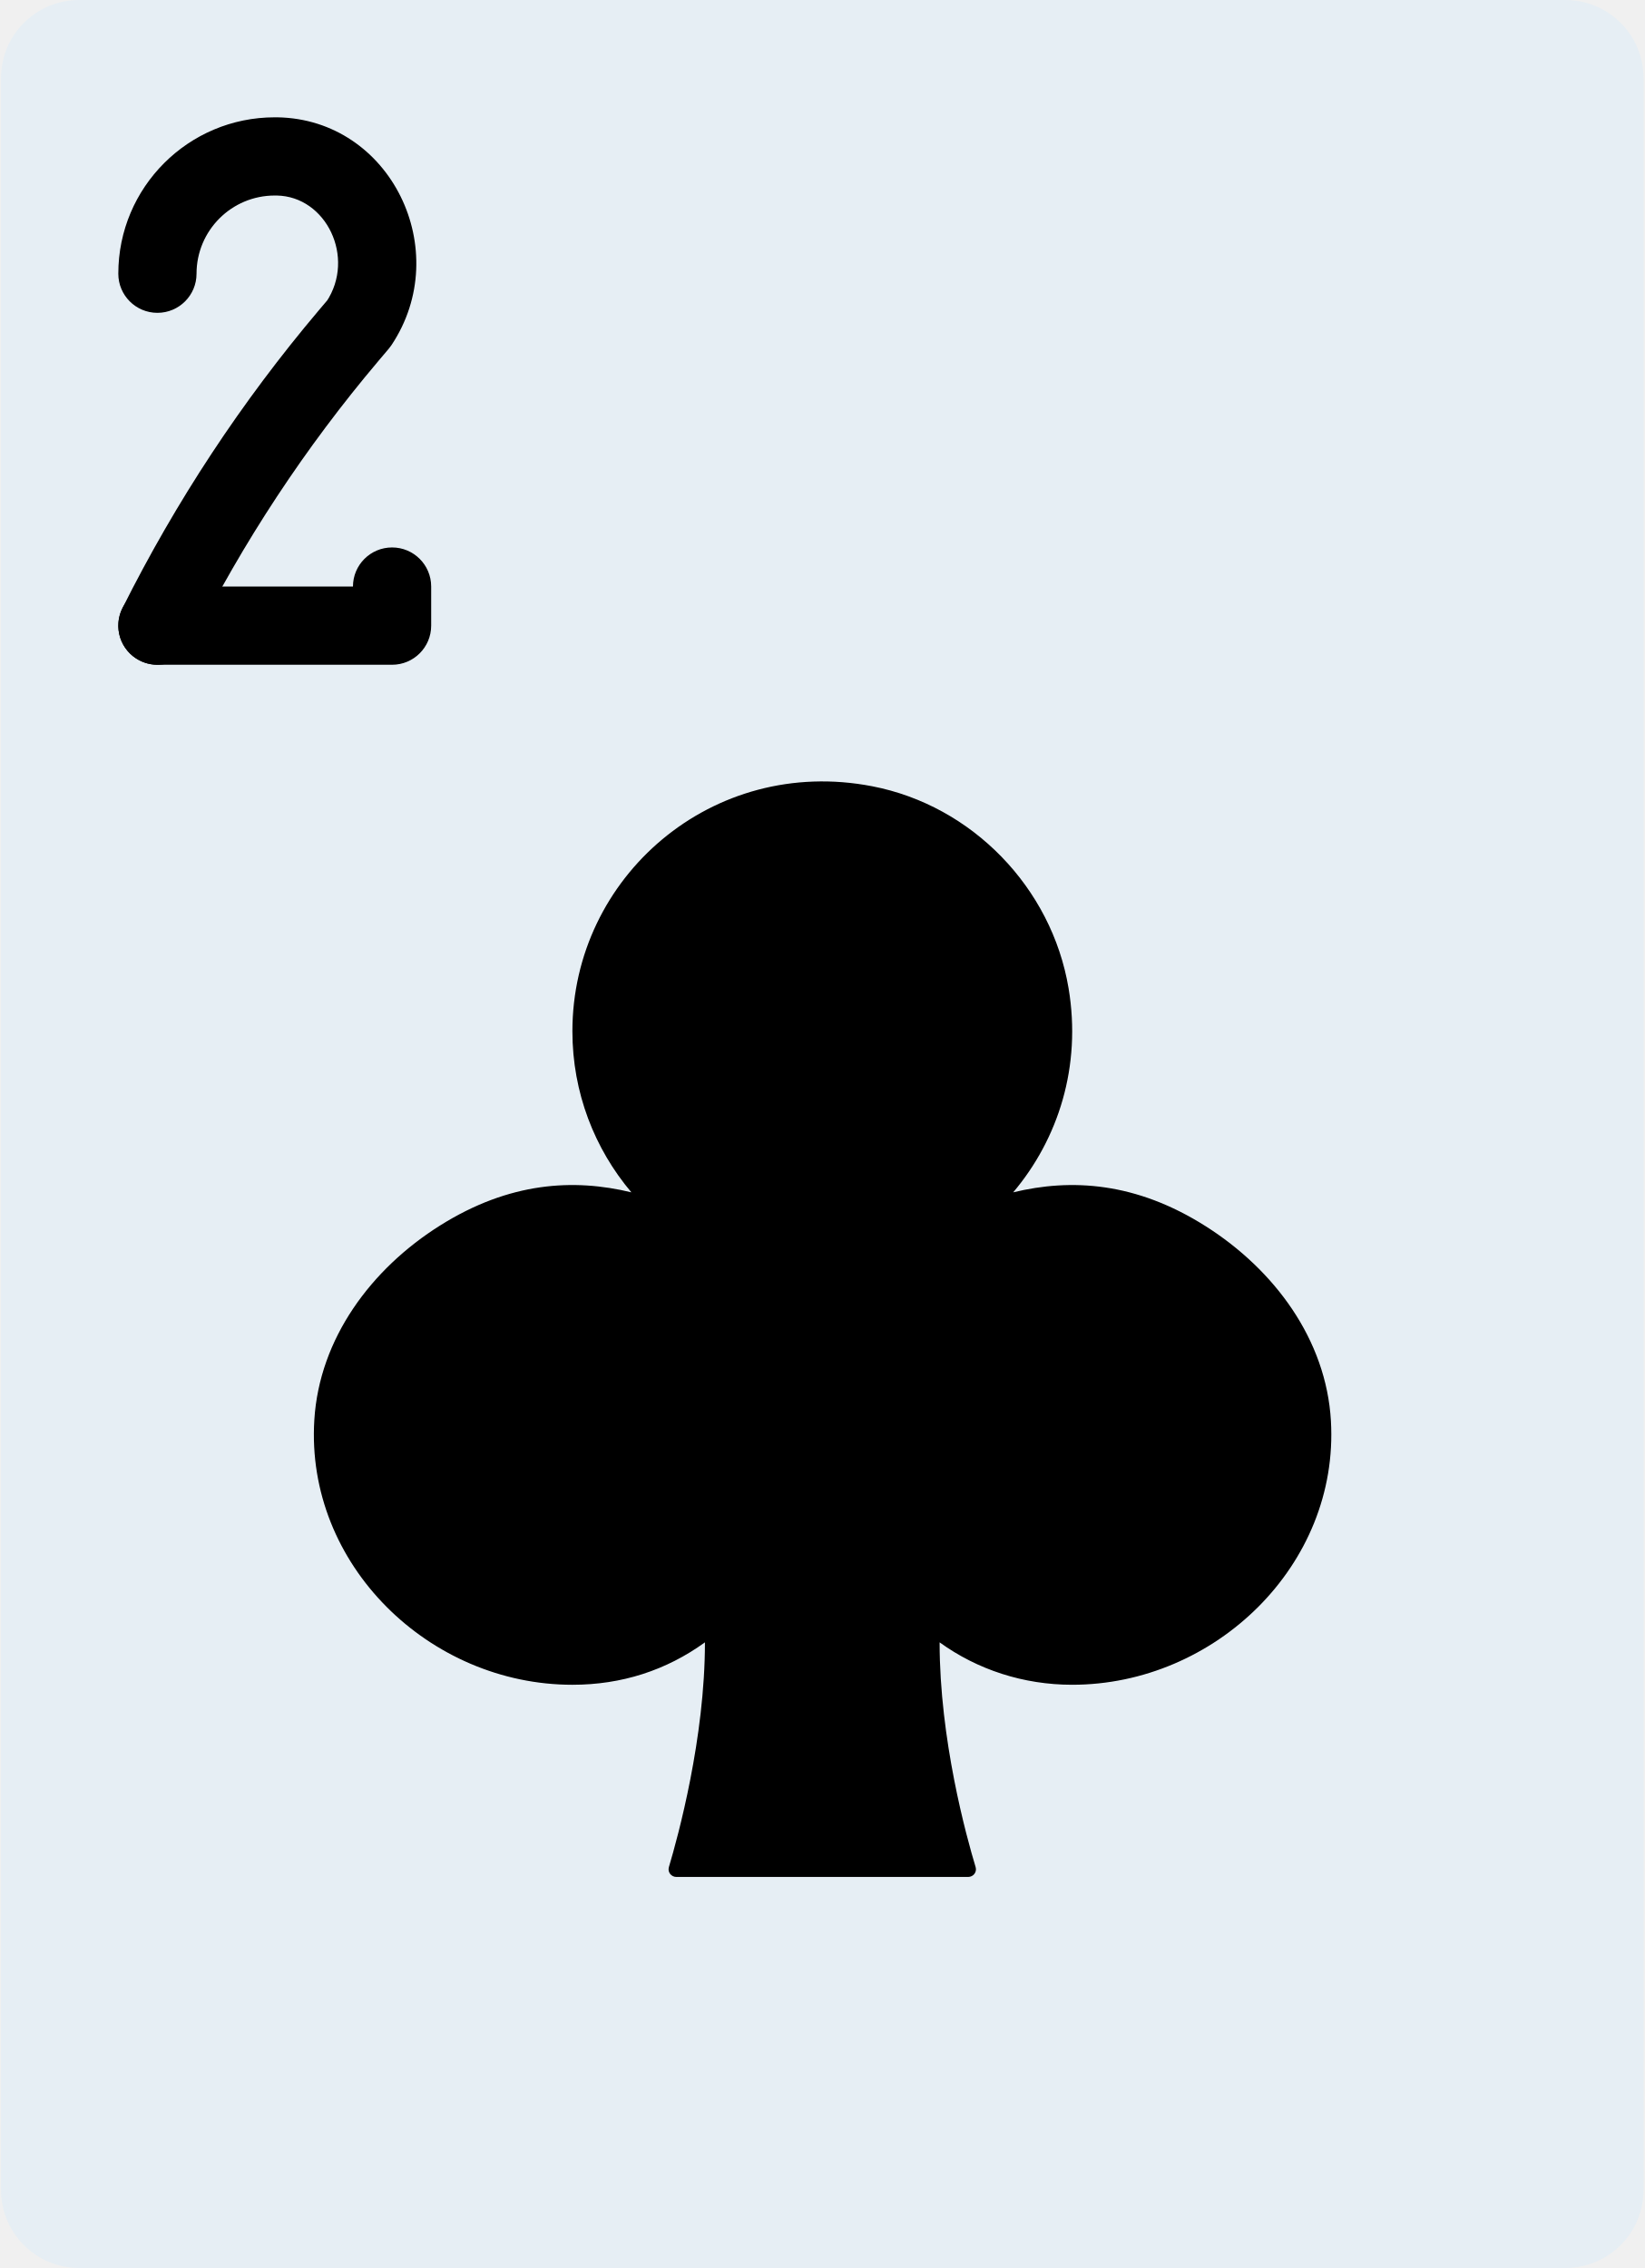
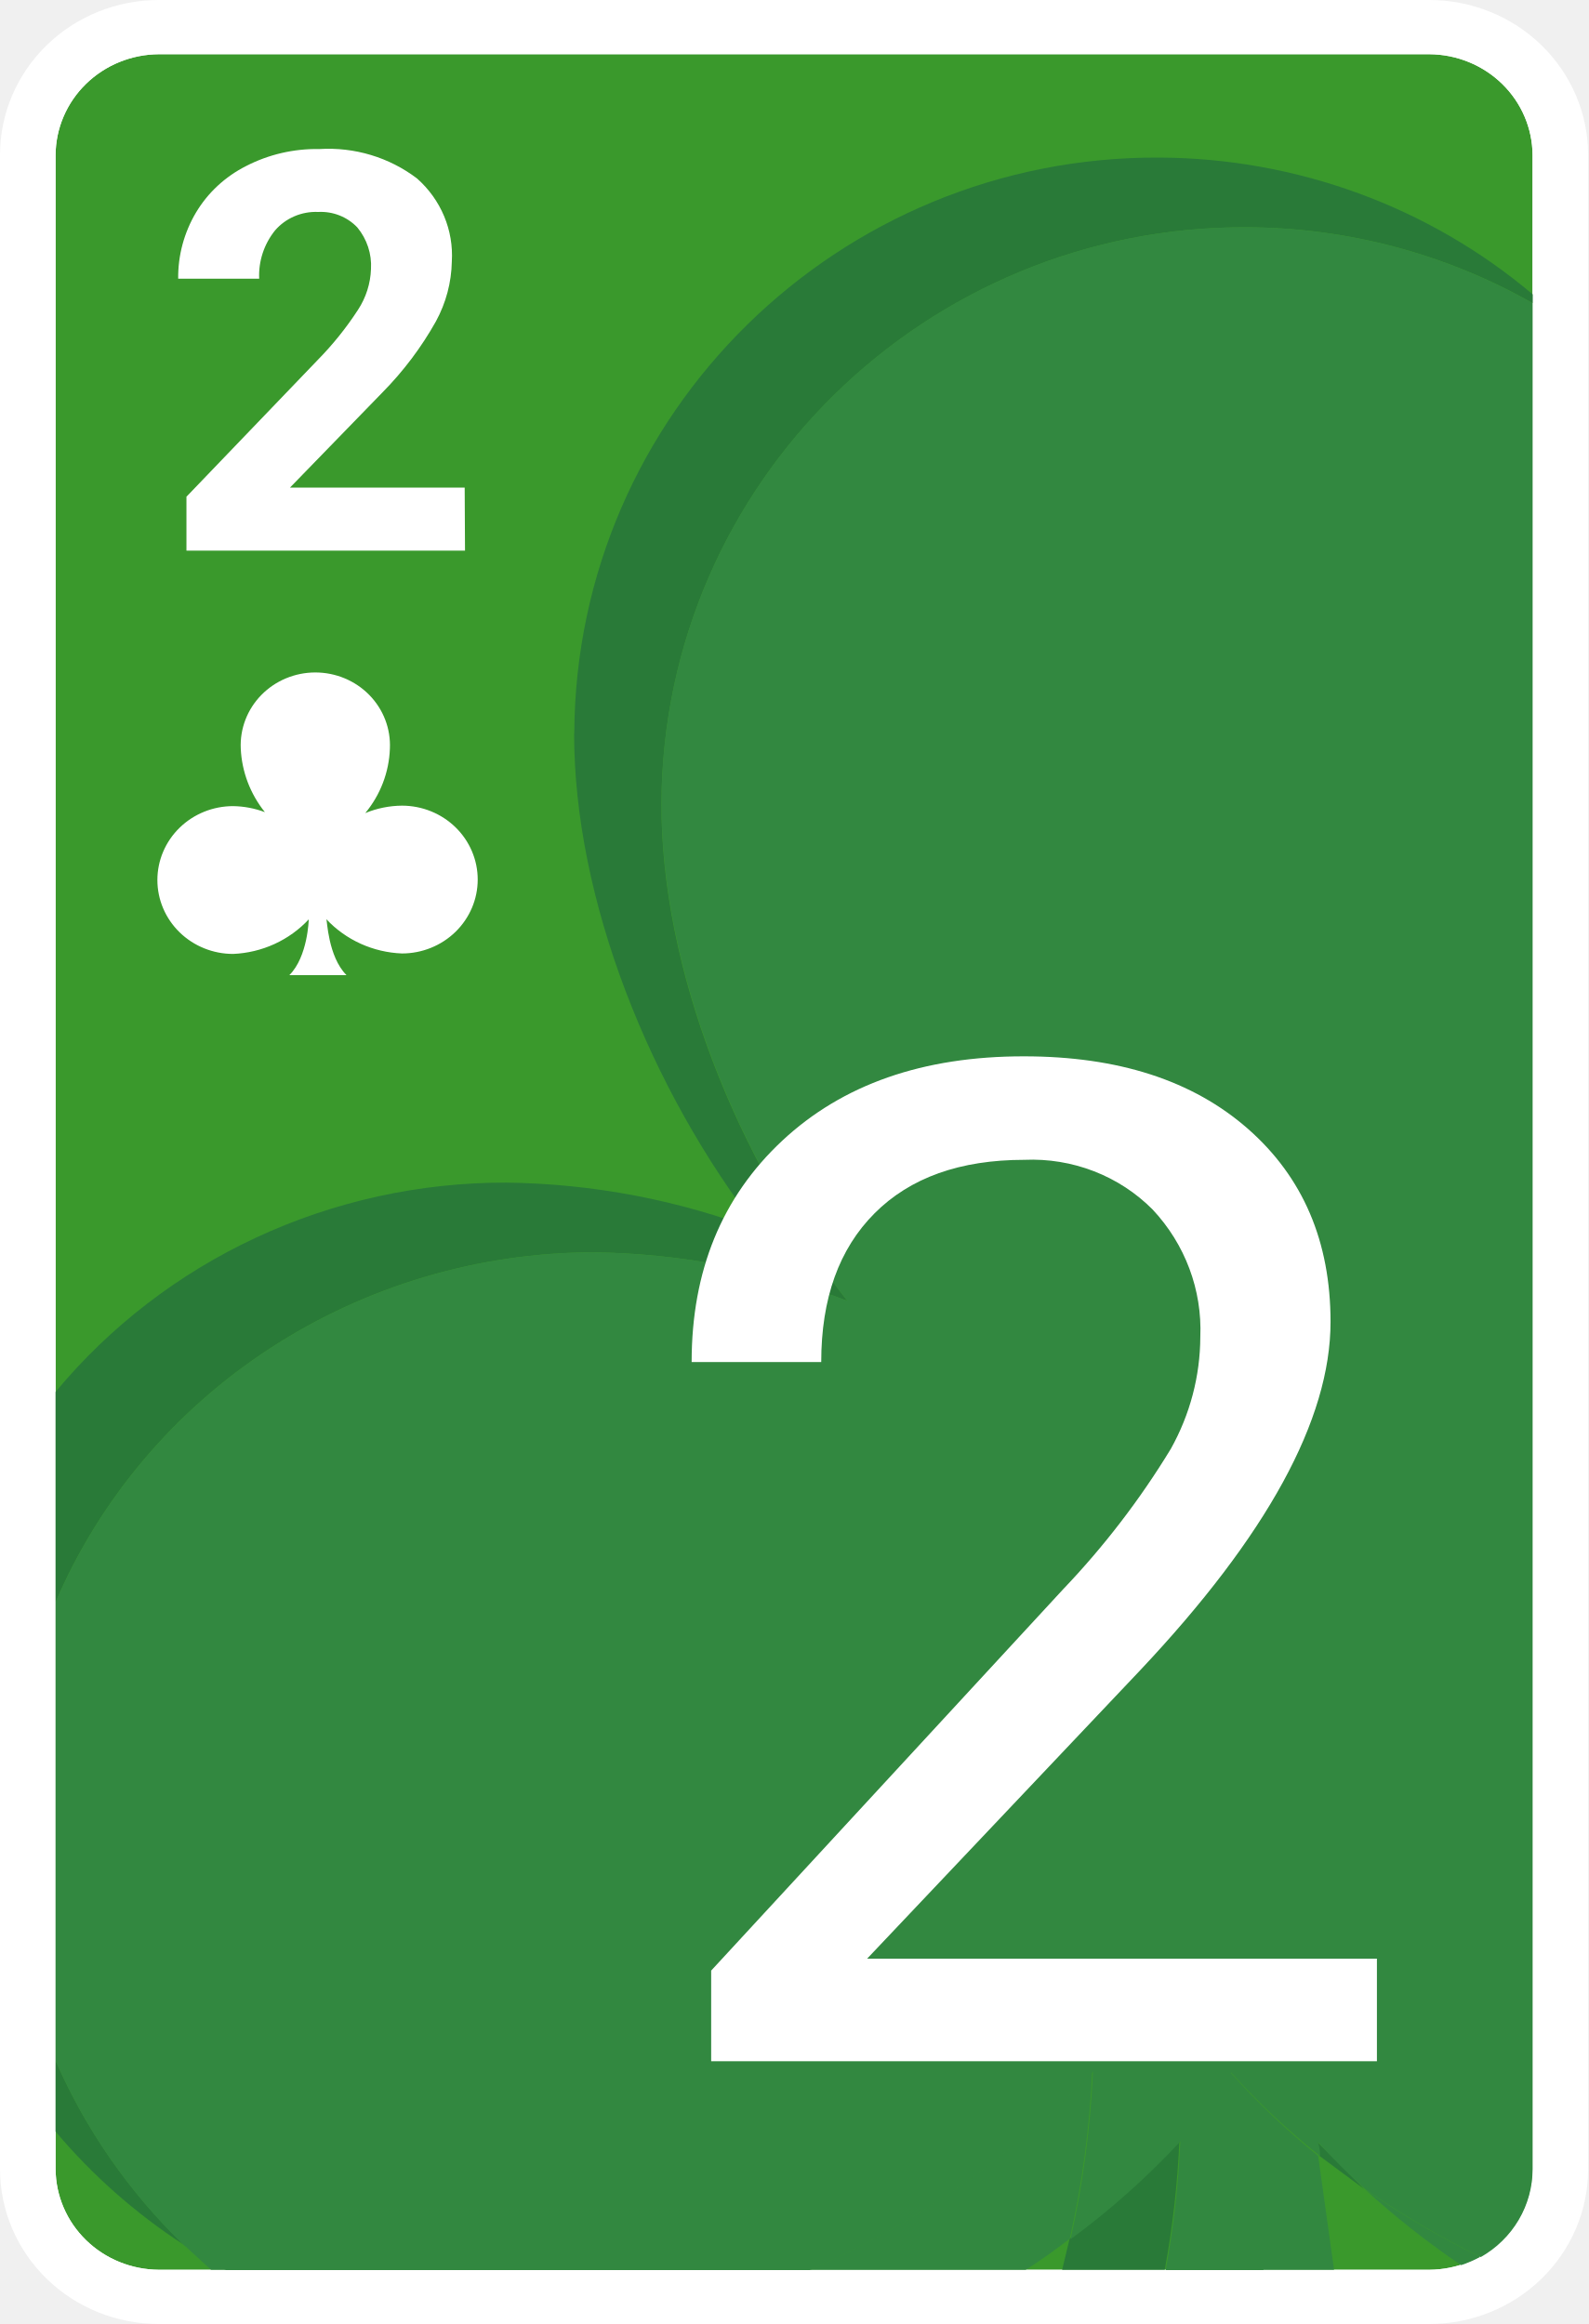
- <svg xmlns="http://www.w3.org/2000/svg" width="580" height="800" viewBox="0 0 580 800" fill="none">
-   <path d="M552.069 0H27.931C12.691 0 0.345 12.345 0.345 27.586V772.414C0.345 787.655 12.691 800 27.931 800H552.069C567.309 800 579.655 787.655 579.655 772.414V27.586C579.655 12.345 567.311 0 552.069 0Z" fill="#E6EEF4" />
-   <path d="M331.38 579.311C331.38 613.545 340.814 647.78 344.083 658.58C344.62 660.359 343.269 662.069 341.42 662.069H238.566C236.717 662.069 235.38 660.358 235.903 658.592C239.144 647.737 248.62 613.13 248.62 579.309C234.98 589.186 219.241 594.275 201.875 594.275C151.447 594.275 107.695 551.93 110.855 500.869C112.62 472.152 130.909 447.517 155.269 432.234C179.723 416.883 202.4 415.655 222.675 420.58C209.709 405.228 201.875 385.42 201.875 363.766C201.875 309.337 251.213 266.428 307.598 277.337C342.895 284.152 370.936 313.158 376.867 348.606C381.473 376.109 373.267 401.709 357.336 420.578C377.75 415.627 400.605 416.909 425.253 432.55C449.502 447.944 467.722 472.522 469.391 501.184C472.342 552.108 428.453 594.273 378.136 594.273C361.006 594.277 344.759 588.98 331.38 579.311Z" fill="black" />
-   <path d="M124.483 220.689L138.277 206.895H55.517C47.9 206.895 41.723 213.07 41.723 220.689C41.723 228.308 47.898 234.483 55.517 234.483H138.277C145.894 234.483 152.07 228.308 152.07 220.689V206.895C152.07 199.278 145.895 193.102 138.277 193.102C130.658 193.102 124.483 199.277 124.483 206.895V220.689Z" fill="black" />
-   <path d="M133.458 127.319L137.106 123.009L138.056 121.748C160.284 88.406 137.878 42.045 97.816 41.383L96.897 41.381C66.423 41.381 41.725 66.081 41.725 96.553C41.725 104.17 47.9 110.347 55.519 110.347C63.136 110.347 69.312 104.172 69.312 96.553C69.312 81.316 81.661 68.967 96.898 68.967H97.588C115.069 69.259 125.503 90.847 115.105 106.447L126.581 114.098L116.055 105.186L112.4 109.503C85.241 141.633 62.013 176.88 43.184 214.522C39.777 221.334 42.538 229.62 49.35 233.028C56.163 236.436 64.448 233.675 67.856 226.862C85.702 191.177 107.72 157.766 133.458 127.319Z" fill="black" />
+ <svg xmlns="http://www.w3.org/2000/svg" width="550" height="805" viewBox="0 0 550 805" fill="none">
+   <g clip-path="url(#clip0_18_393)">
+     <path d="M530.75 751.333C530.692 760.567 526.907 769.407 520.215 775.937C513.523 782.467 504.464 786.16 495 786.217H55C45.536 786.16 36.477 782.467 29.785 775.937C23.093 769.407 19.308 760.567 19.25 751.333V53.666C19.308 44.432 23.093 35.592 29.785 29.062C36.477 22.533 45.536 18.84 55 18.783H495C504.464 18.84 513.523 22.533 520.215 29.062C526.907 35.592 530.692 44.432 530.75 53.666V751.333Z" fill="#3A992C" />
+     <path d="M495 0H55C40.413 0 26.424 5.654 16.109 15.719C5.795 25.783 0 39.433 0 53.667L0 751.333C0 765.567 5.795 779.217 16.109 789.281C26.424 799.346 40.413 805 55 805H495C509.587 805 523.576 799.346 533.891 789.281C544.205 779.217 550 765.567 550 751.333V53.667C550 39.433 544.205 25.783 533.891 15.719C523.576 5.654 509.587 0 495 0ZM530.75 751.333C530.692 760.568 526.907 769.408 520.215 775.937C513.523 782.467 504.464 786.16 495 786.217H55C45.536 786.16 36.477 782.467 29.785 775.937C23.093 769.408 19.308 760.568 19.25 751.333V53.667C19.308 44.432 23.093 35.592 29.785 29.063C36.477 22.533 45.536 18.84 55 18.783H495C504.464 18.84 513.523 22.533 520.215 29.063C526.907 35.592 530.692 44.432 530.75 53.667V751.333Z" fill="white" />
+     <path d="M63.525 777.469C44.69 759.223 29.655 737.591 19.25 713.766V738.346C31.96 753.437 46.878 766.619 63.525 777.469ZM370.425 775.483L367.84 786.216H403.37C406.099 771.499 407.79 756.616 408.43 741.673C396.881 754.085 384.156 765.405 370.425 775.483ZM198.825 254.004C198.825 311.427 224.84 377.062 263.175 426.435C235.127 415.681 205.309 409.989 175.175 409.637C145.286 409.599 115.768 416.091 88.787 428.637C61.805 441.183 38.045 459.465 19.25 482.141V554.967C34.637 519.147 60.505 488.547 93.618 466.994C126.731 445.441 165.621 433.891 205.425 433.787C235.557 434.161 265.37 439.851 293.425 450.585C254.925 401.212 228.855 335.524 229.075 278.154C229.625 167.064 320.925 78.246 431.805 78.729C466.6 78.854 500.746 87.924 530.805 105.025V101.966C494.89 71.604 449.02 54.794 401.5 54.579C290.62 54.042 199.43 142.914 198.88 254.004H198.825ZM456.115 741.834C456.587 743.423 456.845 745.064 456.885 746.718L472.45 758.256L456.115 741.834Z" fill="#297A38" />
+     <path d="M506 784.607C508.284 783.857 510.494 782.905 512.6 781.762C498.729 774.944 485.4 767.122 472.725 758.364C483.148 767.889 494.269 776.66 506 784.607ZM425.975 717.684C428.291 740.736 432.075 763.624 437.305 786.217H462L456.5 746.772C445.528 737.905 435.319 728.177 425.975 717.684ZM378.235 717.523C350.826 746.715 317.559 770.097 280.5 786.217H355.19C360.69 782.836 365.475 779.24 370.48 775.483C374.764 756.398 377.359 736.989 378.235 717.47V717.523ZM63.525 777.469L73.095 786.217H78.155L63.525 777.469Z" fill="#328840" />
+     <path d="M229.075 278.154C229.075 335.578 255.09 401.266 293.425 450.585C265.37 439.852 235.557 434.161 205.425 433.788C165.621 433.891 126.731 445.442 93.618 466.995C60.505 488.548 34.637 519.147 19.25 554.967V713.767C29.642 737.629 44.678 759.299 63.525 777.576C68.255 780.689 73.15 783.641 78.155 786.324H280.5C317.662 770.22 351.026 746.818 378.51 717.577C377.637 737.114 375.043 756.541 370.755 775.644C384.488 765.55 397.213 754.212 408.76 741.781C408.12 756.724 406.429 771.607 403.7 786.324H437.58C432.35 763.731 428.566 740.843 426.25 717.792C435.734 728.302 446.091 738.03 457.215 746.879C457.175 745.225 456.917 743.584 456.445 741.995C461.56 747.684 467.06 753.104 472.945 758.417C485.62 767.176 498.949 774.997 512.82 781.816C518.287 778.717 522.822 774.269 525.97 768.918C529.117 763.567 530.766 757.503 530.75 751.333V105.026C500.691 87.924 466.545 78.854 431.75 78.729C320.87 78.192 229.625 167.064 229.075 278.154Z" fill="#328840" />
+     <path d="M119.9 337.778H100.21C106.645 331.338 106.92 318.458 106.92 318.458C103.581 322.039 99.548 324.94 95.055 326.994C90.562 329.048 85.697 330.214 80.74 330.426C73.782 330.426 67.109 327.729 62.189 322.928C57.269 318.127 54.505 311.616 54.505 304.827C54.505 298.037 57.269 291.526 62.189 286.725C67.109 281.925 73.782 279.228 80.74 279.228C84.504 279.287 88.228 279.996 91.74 281.321C86.673 275.014 83.751 267.322 83.38 259.317C83.219 255.911 83.767 252.507 84.992 249.313C86.217 246.119 88.093 243.201 90.507 240.735C92.921 238.268 95.822 236.305 99.035 234.964C102.249 233.622 105.707 232.931 109.202 232.931C112.697 232.931 116.156 233.622 119.37 234.964C122.583 236.305 125.484 238.268 127.898 240.735C130.312 243.201 132.188 246.119 133.413 249.313C134.638 252.507 135.186 255.911 135.025 259.317C134.741 267.464 131.749 275.3 126.5 281.643C130.521 279.98 134.838 279.105 139.205 279.067C146.163 279.067 152.836 281.764 157.756 286.564C162.676 291.365 165.44 297.876 165.44 304.666C165.44 311.455 162.676 317.966 157.756 322.767C152.836 327.568 146.163 330.265 139.205 330.265C134.255 330.073 129.392 328.926 124.899 326.89C120.405 324.854 116.37 321.97 113.025 318.404C113.3 318.565 113.575 331.284 119.955 337.724L119.9 337.778ZM161.04 190.731H64.57V172.055L110 124.721C115.238 119.394 119.918 113.569 123.97 107.333C126.753 103.093 128.311 98.198 128.48 93.165C128.782 87.965 127.097 82.84 123.75 78.782C122.036 76.975 119.935 75.557 117.597 74.63C115.259 73.702 112.74 73.288 110.22 73.416C107.392 73.291 104.572 73.802 101.978 74.909C99.384 76.017 97.085 77.691 95.26 79.802C91.432 84.561 89.481 90.502 89.76 96.546H61.71C61.614 88.506 63.742 80.59 67.87 73.63C71.963 66.769 77.972 61.185 85.195 57.531C93.016 53.495 101.759 51.464 110.605 51.627C122.778 50.877 134.812 54.504 144.43 61.824C148.514 65.434 151.717 69.893 153.801 74.871C155.886 79.85 156.8 85.221 156.475 90.589C156.34 97.821 154.456 104.919 150.975 111.305C145.95 120.286 139.717 128.57 132.44 135.938L100.43 168.889H160.93L161.04 190.731ZM476.85 713.981H246.29V682.586L368.115 550.566C382.313 535.693 394.834 519.374 405.46 501.891C412.123 489.988 415.639 476.652 415.69 463.09C416.368 446.837 410.438 430.981 399.19 418.976C393.456 413.196 386.529 408.672 378.867 405.702C371.206 402.732 362.985 401.385 354.75 401.749C332.493 401.749 315.205 407.92 302.885 420.264C290.565 432.607 284.405 449.78 284.405 471.784H239.525C239.525 440.228 249.975 414.682 270.875 395.148C291.775 375.613 319.697 365.863 354.64 365.899C387.273 365.899 413.123 374.271 432.19 391.015C451.257 407.759 460.79 430.049 460.79 457.884C460.79 491.694 438.79 531.944 394.79 578.634L300.3 678.454H476.85V713.981Z" fill="white" />
+   </g>
+   <defs>
+     <clipPath id="clip0_18_393">
+       <rect width="550" height="805" fill="white" />
+     </clipPath>
+   </defs>
</svg>
